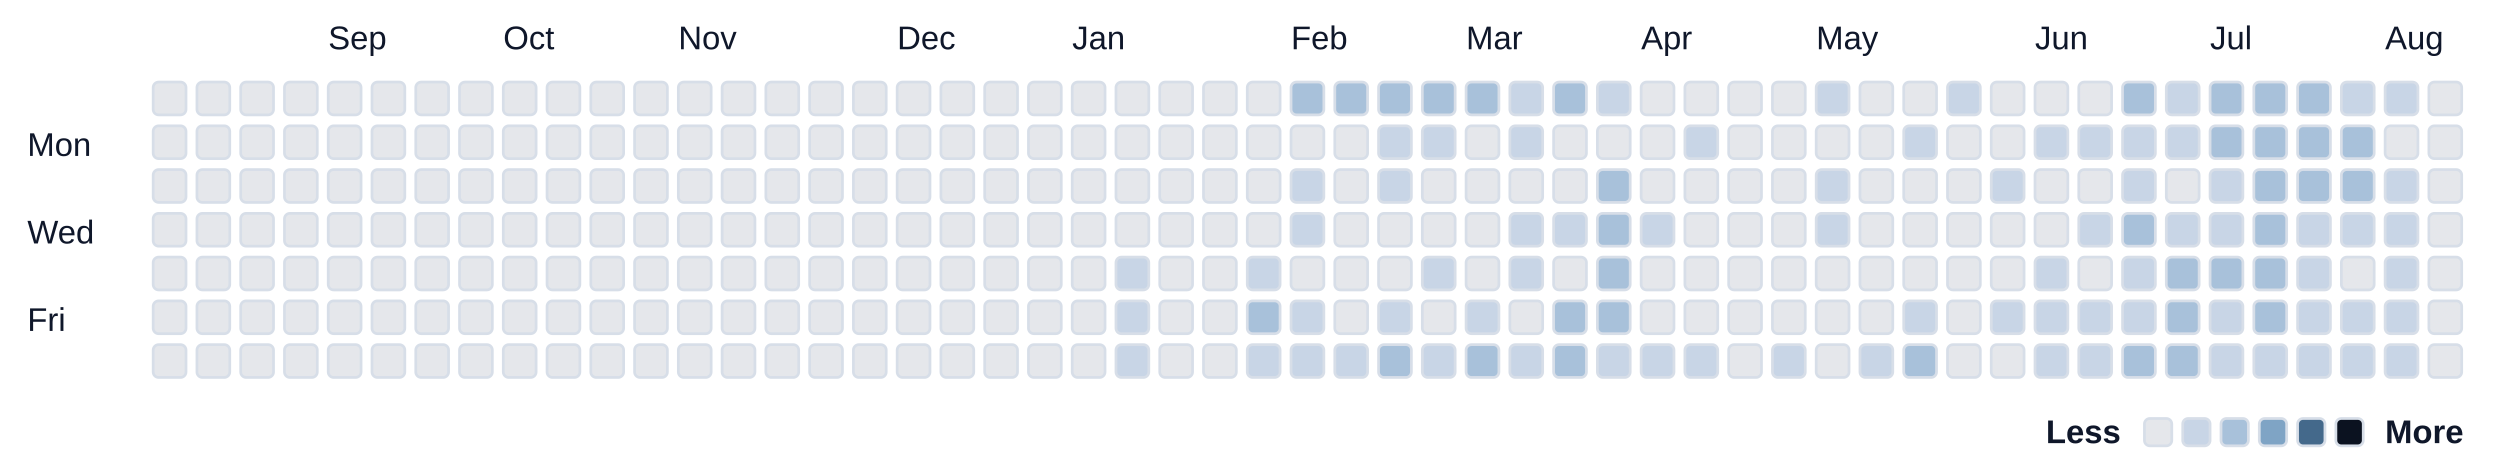
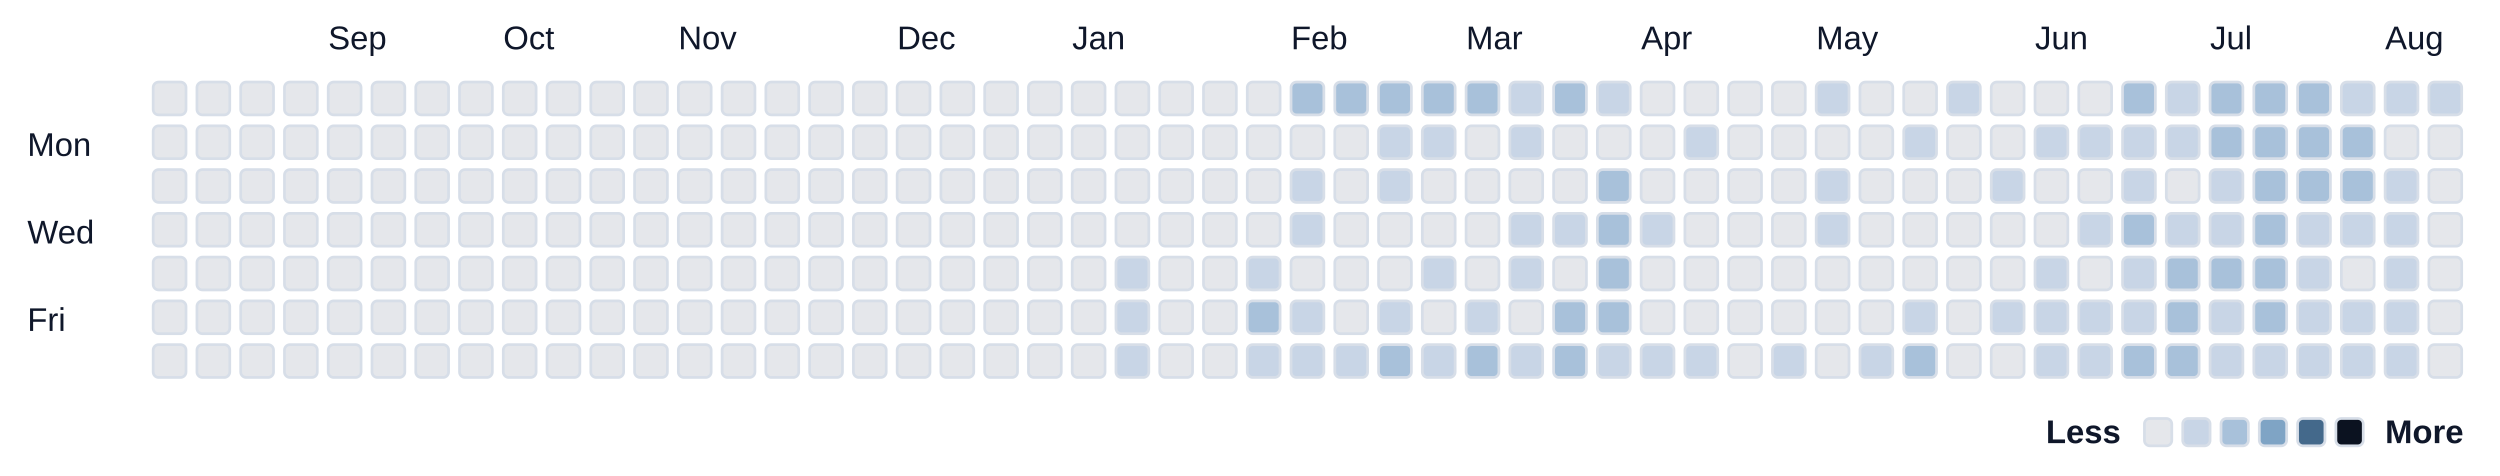
<svg xmlns="http://www.w3.org/2000/svg" baseProfile="tiny" height="174" version="1.2" width="914">
  <defs />
  <text fill="#0F172A" font-family="Segoe UI, Arial, sans-serif" font-size="12px" x="120" y="18">Sep</text>
  <text fill="#0F172A" font-family="Segoe UI, Arial, sans-serif" font-size="12px" x="184" y="18">Oct</text>
  <text fill="#0F172A" font-family="Segoe UI, Arial, sans-serif" font-size="12px" x="248" y="18">Nov</text>
  <text fill="#0F172A" font-family="Segoe UI, Arial, sans-serif" font-size="12px" x="328" y="18">Dec</text>
  <text fill="#0F172A" font-family="Segoe UI, Arial, sans-serif" font-size="12px" x="392" y="18">Jan</text>
  <text fill="#0F172A" font-family="Segoe UI, Arial, sans-serif" font-size="12px" x="472" y="18">Feb</text>
  <text fill="#0F172A" font-family="Segoe UI, Arial, sans-serif" font-size="12px" x="536" y="18">Mar</text>
  <text fill="#0F172A" font-family="Segoe UI, Arial, sans-serif" font-size="12px" x="600" y="18">Apr</text>
  <text fill="#0F172A" font-family="Segoe UI, Arial, sans-serif" font-size="12px" x="664" y="18">May</text>
  <text fill="#0F172A" font-family="Segoe UI, Arial, sans-serif" font-size="12px" x="744" y="18">Jun</text>
  <text fill="#0F172A" font-family="Segoe UI, Arial, sans-serif" font-size="12px" x="808" y="18">Jul</text>
  <text fill="#0F172A" font-family="Segoe UI, Arial, sans-serif" font-size="12px" x="872" y="18">Aug</text>
  <text fill="#0F172A" font-family="Segoe UI, Arial, sans-serif" font-size="12px" x="10" y="57">Mon</text>
  <text fill="#0F172A" font-family="Segoe UI, Arial, sans-serif" font-size="12px" x="10" y="89">Wed</text>
  <text fill="#0F172A" font-family="Segoe UI, Arial, sans-serif" font-size="12px" x="10" y="121">Fri</text>
  <rect fill="#E5E7EB" height="12" rx="2" ry="2" stroke="#D7DEE8" stroke-width="1" width="12" x="56" y="30" />
  <rect fill="#E5E7EB" height="12" rx="2" ry="2" stroke="#D7DEE8" stroke-width="1" width="12" x="56" y="46" />
  <rect fill="#E5E7EB" height="12" rx="2" ry="2" stroke="#D7DEE8" stroke-width="1" width="12" x="56" y="62" />
  <rect fill="#E5E7EB" height="12" rx="2" ry="2" stroke="#D7DEE8" stroke-width="1" width="12" x="56" y="78" />
  <rect fill="#E5E7EB" height="12" rx="2" ry="2" stroke="#D7DEE8" stroke-width="1" width="12" x="56" y="94" />
  <rect fill="#E5E7EB" height="12" rx="2" ry="2" stroke="#D7DEE8" stroke-width="1" width="12" x="56" y="110" />
  <rect fill="#E5E7EB" height="12" rx="2" ry="2" stroke="#D7DEE8" stroke-width="1" width="12" x="56" y="126" />
  <rect fill="#E5E7EB" height="12" rx="2" ry="2" stroke="#D7DEE8" stroke-width="1" width="12" x="72" y="30" />
  <rect fill="#E5E7EB" height="12" rx="2" ry="2" stroke="#D7DEE8" stroke-width="1" width="12" x="72" y="46" />
  <rect fill="#E5E7EB" height="12" rx="2" ry="2" stroke="#D7DEE8" stroke-width="1" width="12" x="72" y="62" />
  <rect fill="#E5E7EB" height="12" rx="2" ry="2" stroke="#D7DEE8" stroke-width="1" width="12" x="72" y="78" />
  <rect fill="#E5E7EB" height="12" rx="2" ry="2" stroke="#D7DEE8" stroke-width="1" width="12" x="72" y="94" />
  <rect fill="#E5E7EB" height="12" rx="2" ry="2" stroke="#D7DEE8" stroke-width="1" width="12" x="72" y="110" />
  <rect fill="#E5E7EB" height="12" rx="2" ry="2" stroke="#D7DEE8" stroke-width="1" width="12" x="72" y="126" />
  <rect fill="#E5E7EB" height="12" rx="2" ry="2" stroke="#D7DEE8" stroke-width="1" width="12" x="88" y="30" />
  <rect fill="#E5E7EB" height="12" rx="2" ry="2" stroke="#D7DEE8" stroke-width="1" width="12" x="88" y="46" />
  <rect fill="#E5E7EB" height="12" rx="2" ry="2" stroke="#D7DEE8" stroke-width="1" width="12" x="88" y="62" />
  <rect fill="#E5E7EB" height="12" rx="2" ry="2" stroke="#D7DEE8" stroke-width="1" width="12" x="88" y="78" />
  <rect fill="#E5E7EB" height="12" rx="2" ry="2" stroke="#D7DEE8" stroke-width="1" width="12" x="88" y="94" />
  <rect fill="#E5E7EB" height="12" rx="2" ry="2" stroke="#D7DEE8" stroke-width="1" width="12" x="88" y="110" />
  <rect fill="#E5E7EB" height="12" rx="2" ry="2" stroke="#D7DEE8" stroke-width="1" width="12" x="88" y="126" />
  <rect fill="#E5E7EB" height="12" rx="2" ry="2" stroke="#D7DEE8" stroke-width="1" width="12" x="104" y="30" />
  <rect fill="#E5E7EB" height="12" rx="2" ry="2" stroke="#D7DEE8" stroke-width="1" width="12" x="104" y="46" />
  <rect fill="#E5E7EB" height="12" rx="2" ry="2" stroke="#D7DEE8" stroke-width="1" width="12" x="104" y="62" />
  <rect fill="#E5E7EB" height="12" rx="2" ry="2" stroke="#D7DEE8" stroke-width="1" width="12" x="104" y="78" />
  <rect fill="#E5E7EB" height="12" rx="2" ry="2" stroke="#D7DEE8" stroke-width="1" width="12" x="104" y="94" />
  <rect fill="#E5E7EB" height="12" rx="2" ry="2" stroke="#D7DEE8" stroke-width="1" width="12" x="104" y="110" />
  <rect fill="#E5E7EB" height="12" rx="2" ry="2" stroke="#D7DEE8" stroke-width="1" width="12" x="104" y="126" />
  <rect fill="#E5E7EB" height="12" rx="2" ry="2" stroke="#D7DEE8" stroke-width="1" width="12" x="120" y="30" />
  <rect fill="#E5E7EB" height="12" rx="2" ry="2" stroke="#D7DEE8" stroke-width="1" width="12" x="120" y="46" />
  <rect fill="#E5E7EB" height="12" rx="2" ry="2" stroke="#D7DEE8" stroke-width="1" width="12" x="120" y="62" />
  <rect fill="#E5E7EB" height="12" rx="2" ry="2" stroke="#D7DEE8" stroke-width="1" width="12" x="120" y="78" />
  <rect fill="#E5E7EB" height="12" rx="2" ry="2" stroke="#D7DEE8" stroke-width="1" width="12" x="120" y="94" />
  <rect fill="#E5E7EB" height="12" rx="2" ry="2" stroke="#D7DEE8" stroke-width="1" width="12" x="120" y="110" />
  <rect fill="#E5E7EB" height="12" rx="2" ry="2" stroke="#D7DEE8" stroke-width="1" width="12" x="120" y="126" />
  <rect fill="#E5E7EB" height="12" rx="2" ry="2" stroke="#D7DEE8" stroke-width="1" width="12" x="136" y="30" />
  <rect fill="#E5E7EB" height="12" rx="2" ry="2" stroke="#D7DEE8" stroke-width="1" width="12" x="136" y="46" />
  <rect fill="#E5E7EB" height="12" rx="2" ry="2" stroke="#D7DEE8" stroke-width="1" width="12" x="136" y="62" />
  <rect fill="#E5E7EB" height="12" rx="2" ry="2" stroke="#D7DEE8" stroke-width="1" width="12" x="136" y="78" />
  <rect fill="#E5E7EB" height="12" rx="2" ry="2" stroke="#D7DEE8" stroke-width="1" width="12" x="136" y="94" />
  <rect fill="#E5E7EB" height="12" rx="2" ry="2" stroke="#D7DEE8" stroke-width="1" width="12" x="136" y="110" />
  <rect fill="#E5E7EB" height="12" rx="2" ry="2" stroke="#D7DEE8" stroke-width="1" width="12" x="136" y="126" />
  <rect fill="#E5E7EB" height="12" rx="2" ry="2" stroke="#D7DEE8" stroke-width="1" width="12" x="152" y="30" />
  <rect fill="#E5E7EB" height="12" rx="2" ry="2" stroke="#D7DEE8" stroke-width="1" width="12" x="152" y="46" />
  <rect fill="#E5E7EB" height="12" rx="2" ry="2" stroke="#D7DEE8" stroke-width="1" width="12" x="152" y="62" />
  <rect fill="#E5E7EB" height="12" rx="2" ry="2" stroke="#D7DEE8" stroke-width="1" width="12" x="152" y="78" />
  <rect fill="#E5E7EB" height="12" rx="2" ry="2" stroke="#D7DEE8" stroke-width="1" width="12" x="152" y="94" />
  <rect fill="#E5E7EB" height="12" rx="2" ry="2" stroke="#D7DEE8" stroke-width="1" width="12" x="152" y="110" />
  <rect fill="#E5E7EB" height="12" rx="2" ry="2" stroke="#D7DEE8" stroke-width="1" width="12" x="152" y="126" />
  <rect fill="#E5E7EB" height="12" rx="2" ry="2" stroke="#D7DEE8" stroke-width="1" width="12" x="168" y="30" />
  <rect fill="#E5E7EB" height="12" rx="2" ry="2" stroke="#D7DEE8" stroke-width="1" width="12" x="168" y="46" />
  <rect fill="#E5E7EB" height="12" rx="2" ry="2" stroke="#D7DEE8" stroke-width="1" width="12" x="168" y="62" />
  <rect fill="#E5E7EB" height="12" rx="2" ry="2" stroke="#D7DEE8" stroke-width="1" width="12" x="168" y="78" />
  <rect fill="#E5E7EB" height="12" rx="2" ry="2" stroke="#D7DEE8" stroke-width="1" width="12" x="168" y="94" />
  <rect fill="#E5E7EB" height="12" rx="2" ry="2" stroke="#D7DEE8" stroke-width="1" width="12" x="168" y="110" />
  <rect fill="#E5E7EB" height="12" rx="2" ry="2" stroke="#D7DEE8" stroke-width="1" width="12" x="168" y="126" />
  <rect fill="#E5E7EB" height="12" rx="2" ry="2" stroke="#D7DEE8" stroke-width="1" width="12" x="184" y="30" />
  <rect fill="#E5E7EB" height="12" rx="2" ry="2" stroke="#D7DEE8" stroke-width="1" width="12" x="184" y="46" />
  <rect fill="#E5E7EB" height="12" rx="2" ry="2" stroke="#D7DEE8" stroke-width="1" width="12" x="184" y="62" />
  <rect fill="#E5E7EB" height="12" rx="2" ry="2" stroke="#D7DEE8" stroke-width="1" width="12" x="184" y="78" />
  <rect fill="#E5E7EB" height="12" rx="2" ry="2" stroke="#D7DEE8" stroke-width="1" width="12" x="184" y="94" />
  <rect fill="#E5E7EB" height="12" rx="2" ry="2" stroke="#D7DEE8" stroke-width="1" width="12" x="184" y="110" />
  <rect fill="#E5E7EB" height="12" rx="2" ry="2" stroke="#D7DEE8" stroke-width="1" width="12" x="184" y="126" />
  <rect fill="#E5E7EB" height="12" rx="2" ry="2" stroke="#D7DEE8" stroke-width="1" width="12" x="200" y="30" />
  <rect fill="#E5E7EB" height="12" rx="2" ry="2" stroke="#D7DEE8" stroke-width="1" width="12" x="200" y="46" />
  <rect fill="#E5E7EB" height="12" rx="2" ry="2" stroke="#D7DEE8" stroke-width="1" width="12" x="200" y="62" />
  <rect fill="#E5E7EB" height="12" rx="2" ry="2" stroke="#D7DEE8" stroke-width="1" width="12" x="200" y="78" />
  <rect fill="#E5E7EB" height="12" rx="2" ry="2" stroke="#D7DEE8" stroke-width="1" width="12" x="200" y="94" />
  <rect fill="#E5E7EB" height="12" rx="2" ry="2" stroke="#D7DEE8" stroke-width="1" width="12" x="200" y="110" />
  <rect fill="#E5E7EB" height="12" rx="2" ry="2" stroke="#D7DEE8" stroke-width="1" width="12" x="200" y="126" />
  <rect fill="#E5E7EB" height="12" rx="2" ry="2" stroke="#D7DEE8" stroke-width="1" width="12" x="216" y="30" />
  <rect fill="#E5E7EB" height="12" rx="2" ry="2" stroke="#D7DEE8" stroke-width="1" width="12" x="216" y="46" />
  <rect fill="#E5E7EB" height="12" rx="2" ry="2" stroke="#D7DEE8" stroke-width="1" width="12" x="216" y="62" />
  <rect fill="#E5E7EB" height="12" rx="2" ry="2" stroke="#D7DEE8" stroke-width="1" width="12" x="216" y="78" />
  <rect fill="#E5E7EB" height="12" rx="2" ry="2" stroke="#D7DEE8" stroke-width="1" width="12" x="216" y="94" />
  <rect fill="#E5E7EB" height="12" rx="2" ry="2" stroke="#D7DEE8" stroke-width="1" width="12" x="216" y="110" />
  <rect fill="#E5E7EB" height="12" rx="2" ry="2" stroke="#D7DEE8" stroke-width="1" width="12" x="216" y="126" />
  <rect fill="#E5E7EB" height="12" rx="2" ry="2" stroke="#D7DEE8" stroke-width="1" width="12" x="232" y="30" />
  <rect fill="#E5E7EB" height="12" rx="2" ry="2" stroke="#D7DEE8" stroke-width="1" width="12" x="232" y="46" />
  <rect fill="#E5E7EB" height="12" rx="2" ry="2" stroke="#D7DEE8" stroke-width="1" width="12" x="232" y="62" />
  <rect fill="#E5E7EB" height="12" rx="2" ry="2" stroke="#D7DEE8" stroke-width="1" width="12" x="232" y="78" />
  <rect fill="#E5E7EB" height="12" rx="2" ry="2" stroke="#D7DEE8" stroke-width="1" width="12" x="232" y="94" />
  <rect fill="#E5E7EB" height="12" rx="2" ry="2" stroke="#D7DEE8" stroke-width="1" width="12" x="232" y="110" />
  <rect fill="#E5E7EB" height="12" rx="2" ry="2" stroke="#D7DEE8" stroke-width="1" width="12" x="232" y="126" />
  <rect fill="#E5E7EB" height="12" rx="2" ry="2" stroke="#D7DEE8" stroke-width="1" width="12" x="248" y="30" />
  <rect fill="#E5E7EB" height="12" rx="2" ry="2" stroke="#D7DEE8" stroke-width="1" width="12" x="248" y="46" />
  <rect fill="#E5E7EB" height="12" rx="2" ry="2" stroke="#D7DEE8" stroke-width="1" width="12" x="248" y="62" />
  <rect fill="#E5E7EB" height="12" rx="2" ry="2" stroke="#D7DEE8" stroke-width="1" width="12" x="248" y="78" />
  <rect fill="#E5E7EB" height="12" rx="2" ry="2" stroke="#D7DEE8" stroke-width="1" width="12" x="248" y="94" />
  <rect fill="#E5E7EB" height="12" rx="2" ry="2" stroke="#D7DEE8" stroke-width="1" width="12" x="248" y="110" />
  <rect fill="#E5E7EB" height="12" rx="2" ry="2" stroke="#D7DEE8" stroke-width="1" width="12" x="248" y="126" />
  <rect fill="#E5E7EB" height="12" rx="2" ry="2" stroke="#D7DEE8" stroke-width="1" width="12" x="264" y="30" />
  <rect fill="#E5E7EB" height="12" rx="2" ry="2" stroke="#D7DEE8" stroke-width="1" width="12" x="264" y="46" />
  <rect fill="#E5E7EB" height="12" rx="2" ry="2" stroke="#D7DEE8" stroke-width="1" width="12" x="264" y="62" />
  <rect fill="#E5E7EB" height="12" rx="2" ry="2" stroke="#D7DEE8" stroke-width="1" width="12" x="264" y="78" />
  <rect fill="#E5E7EB" height="12" rx="2" ry="2" stroke="#D7DEE8" stroke-width="1" width="12" x="264" y="94" />
  <rect fill="#E5E7EB" height="12" rx="2" ry="2" stroke="#D7DEE8" stroke-width="1" width="12" x="264" y="110" />
  <rect fill="#E5E7EB" height="12" rx="2" ry="2" stroke="#D7DEE8" stroke-width="1" width="12" x="264" y="126" />
  <rect fill="#E5E7EB" height="12" rx="2" ry="2" stroke="#D7DEE8" stroke-width="1" width="12" x="280" y="30" />
  <rect fill="#E5E7EB" height="12" rx="2" ry="2" stroke="#D7DEE8" stroke-width="1" width="12" x="280" y="46" />
  <rect fill="#E5E7EB" height="12" rx="2" ry="2" stroke="#D7DEE8" stroke-width="1" width="12" x="280" y="62" />
  <rect fill="#E5E7EB" height="12" rx="2" ry="2" stroke="#D7DEE8" stroke-width="1" width="12" x="280" y="78" />
  <rect fill="#E5E7EB" height="12" rx="2" ry="2" stroke="#D7DEE8" stroke-width="1" width="12" x="280" y="94" />
  <rect fill="#E5E7EB" height="12" rx="2" ry="2" stroke="#D7DEE8" stroke-width="1" width="12" x="280" y="110" />
  <rect fill="#E5E7EB" height="12" rx="2" ry="2" stroke="#D7DEE8" stroke-width="1" width="12" x="280" y="126" />
  <rect fill="#E5E7EB" height="12" rx="2" ry="2" stroke="#D7DEE8" stroke-width="1" width="12" x="296" y="30" />
  <rect fill="#E5E7EB" height="12" rx="2" ry="2" stroke="#D7DEE8" stroke-width="1" width="12" x="296" y="46" />
  <rect fill="#E5E7EB" height="12" rx="2" ry="2" stroke="#D7DEE8" stroke-width="1" width="12" x="296" y="62" />
  <rect fill="#E5E7EB" height="12" rx="2" ry="2" stroke="#D7DEE8" stroke-width="1" width="12" x="296" y="78" />
  <rect fill="#E5E7EB" height="12" rx="2" ry="2" stroke="#D7DEE8" stroke-width="1" width="12" x="296" y="94" />
  <rect fill="#E5E7EB" height="12" rx="2" ry="2" stroke="#D7DEE8" stroke-width="1" width="12" x="296" y="110" />
  <rect fill="#E5E7EB" height="12" rx="2" ry="2" stroke="#D7DEE8" stroke-width="1" width="12" x="296" y="126" />
  <rect fill="#E5E7EB" height="12" rx="2" ry="2" stroke="#D7DEE8" stroke-width="1" width="12" x="312" y="30" />
  <rect fill="#E5E7EB" height="12" rx="2" ry="2" stroke="#D7DEE8" stroke-width="1" width="12" x="312" y="46" />
  <rect fill="#E5E7EB" height="12" rx="2" ry="2" stroke="#D7DEE8" stroke-width="1" width="12" x="312" y="62" />
  <rect fill="#E5E7EB" height="12" rx="2" ry="2" stroke="#D7DEE8" stroke-width="1" width="12" x="312" y="78" />
  <rect fill="#E5E7EB" height="12" rx="2" ry="2" stroke="#D7DEE8" stroke-width="1" width="12" x="312" y="94" />
  <rect fill="#E5E7EB" height="12" rx="2" ry="2" stroke="#D7DEE8" stroke-width="1" width="12" x="312" y="110" />
  <rect fill="#E5E7EB" height="12" rx="2" ry="2" stroke="#D7DEE8" stroke-width="1" width="12" x="312" y="126" />
  <rect fill="#E5E7EB" height="12" rx="2" ry="2" stroke="#D7DEE8" stroke-width="1" width="12" x="328" y="30" />
  <rect fill="#E5E7EB" height="12" rx="2" ry="2" stroke="#D7DEE8" stroke-width="1" width="12" x="328" y="46" />
  <rect fill="#E5E7EB" height="12" rx="2" ry="2" stroke="#D7DEE8" stroke-width="1" width="12" x="328" y="62" />
  <rect fill="#E5E7EB" height="12" rx="2" ry="2" stroke="#D7DEE8" stroke-width="1" width="12" x="328" y="78" />
  <rect fill="#E5E7EB" height="12" rx="2" ry="2" stroke="#D7DEE8" stroke-width="1" width="12" x="328" y="94" />
  <rect fill="#E5E7EB" height="12" rx="2" ry="2" stroke="#D7DEE8" stroke-width="1" width="12" x="328" y="110" />
  <rect fill="#E5E7EB" height="12" rx="2" ry="2" stroke="#D7DEE8" stroke-width="1" width="12" x="328" y="126" />
  <rect fill="#E5E7EB" height="12" rx="2" ry="2" stroke="#D7DEE8" stroke-width="1" width="12" x="344" y="30" />
  <rect fill="#E5E7EB" height="12" rx="2" ry="2" stroke="#D7DEE8" stroke-width="1" width="12" x="344" y="46" />
  <rect fill="#E5E7EB" height="12" rx="2" ry="2" stroke="#D7DEE8" stroke-width="1" width="12" x="344" y="62" />
  <rect fill="#E5E7EB" height="12" rx="2" ry="2" stroke="#D7DEE8" stroke-width="1" width="12" x="344" y="78" />
  <rect fill="#E5E7EB" height="12" rx="2" ry="2" stroke="#D7DEE8" stroke-width="1" width="12" x="344" y="94" />
  <rect fill="#E5E7EB" height="12" rx="2" ry="2" stroke="#D7DEE8" stroke-width="1" width="12" x="344" y="110" />
  <rect fill="#E5E7EB" height="12" rx="2" ry="2" stroke="#D7DEE8" stroke-width="1" width="12" x="344" y="126" />
  <rect fill="#E5E7EB" height="12" rx="2" ry="2" stroke="#D7DEE8" stroke-width="1" width="12" x="360" y="30" />
  <rect fill="#E5E7EB" height="12" rx="2" ry="2" stroke="#D7DEE8" stroke-width="1" width="12" x="360" y="46" />
  <rect fill="#E5E7EB" height="12" rx="2" ry="2" stroke="#D7DEE8" stroke-width="1" width="12" x="360" y="62" />
  <rect fill="#E5E7EB" height="12" rx="2" ry="2" stroke="#D7DEE8" stroke-width="1" width="12" x="360" y="78" />
  <rect fill="#E5E7EB" height="12" rx="2" ry="2" stroke="#D7DEE8" stroke-width="1" width="12" x="360" y="94" />
  <rect fill="#E5E7EB" height="12" rx="2" ry="2" stroke="#D7DEE8" stroke-width="1" width="12" x="360" y="110" />
  <rect fill="#E5E7EB" height="12" rx="2" ry="2" stroke="#D7DEE8" stroke-width="1" width="12" x="360" y="126" />
  <rect fill="#E5E7EB" height="12" rx="2" ry="2" stroke="#D7DEE8" stroke-width="1" width="12" x="376" y="30" />
  <rect fill="#E5E7EB" height="12" rx="2" ry="2" stroke="#D7DEE8" stroke-width="1" width="12" x="376" y="46" />
  <rect fill="#E5E7EB" height="12" rx="2" ry="2" stroke="#D7DEE8" stroke-width="1" width="12" x="376" y="62" />
  <rect fill="#E5E7EB" height="12" rx="2" ry="2" stroke="#D7DEE8" stroke-width="1" width="12" x="376" y="78" />
  <rect fill="#E5E7EB" height="12" rx="2" ry="2" stroke="#D7DEE8" stroke-width="1" width="12" x="376" y="94" />
  <rect fill="#E5E7EB" height="12" rx="2" ry="2" stroke="#D7DEE8" stroke-width="1" width="12" x="376" y="110" />
  <rect fill="#E5E7EB" height="12" rx="2" ry="2" stroke="#D7DEE8" stroke-width="1" width="12" x="376" y="126" />
  <rect fill="#E5E7EB" height="12" rx="2" ry="2" stroke="#D7DEE8" stroke-width="1" width="12" x="392" y="30" />
  <rect fill="#E5E7EB" height="12" rx="2" ry="2" stroke="#D7DEE8" stroke-width="1" width="12" x="392" y="46" />
  <rect fill="#E5E7EB" height="12" rx="2" ry="2" stroke="#D7DEE8" stroke-width="1" width="12" x="392" y="62" />
  <rect fill="#E5E7EB" height="12" rx="2" ry="2" stroke="#D7DEE8" stroke-width="1" width="12" x="392" y="78" />
  <rect fill="#E5E7EB" height="12" rx="2" ry="2" stroke="#D7DEE8" stroke-width="1" width="12" x="392" y="94" />
  <rect fill="#E5E7EB" height="12" rx="2" ry="2" stroke="#D7DEE8" stroke-width="1" width="12" x="392" y="110" />
  <rect fill="#E5E7EB" height="12" rx="2" ry="2" stroke="#D7DEE8" stroke-width="1" width="12" x="392" y="126" />
  <rect fill="#E5E7EB" height="12" rx="2" ry="2" stroke="#D7DEE8" stroke-width="1" width="12" x="408" y="30" />
  <rect fill="#E5E7EB" height="12" rx="2" ry="2" stroke="#D7DEE8" stroke-width="1" width="12" x="408" y="46" />
  <rect fill="#E5E7EB" height="12" rx="2" ry="2" stroke="#D7DEE8" stroke-width="1" width="12" x="408" y="62" />
  <rect fill="#E5E7EB" height="12" rx="2" ry="2" stroke="#D7DEE8" stroke-width="1" width="12" x="408" y="78" />
  <rect fill="#C8D5E6" height="12" rx="2" ry="2" stroke="#D7DEE8" stroke-width="1" width="12" x="408" y="94" />
  <rect fill="#C8D5E6" height="12" rx="2" ry="2" stroke="#D7DEE8" stroke-width="1" width="12" x="408" y="110" />
  <rect fill="#C8D5E6" height="12" rx="2" ry="2" stroke="#D7DEE8" stroke-width="1" width="12" x="408" y="126" />
  <rect fill="#E5E7EB" height="12" rx="2" ry="2" stroke="#D7DEE8" stroke-width="1" width="12" x="424" y="30" />
  <rect fill="#E5E7EB" height="12" rx="2" ry="2" stroke="#D7DEE8" stroke-width="1" width="12" x="424" y="46" />
  <rect fill="#E5E7EB" height="12" rx="2" ry="2" stroke="#D7DEE8" stroke-width="1" width="12" x="424" y="62" />
  <rect fill="#E5E7EB" height="12" rx="2" ry="2" stroke="#D7DEE8" stroke-width="1" width="12" x="424" y="78" />
  <rect fill="#E5E7EB" height="12" rx="2" ry="2" stroke="#D7DEE8" stroke-width="1" width="12" x="424" y="94" />
  <rect fill="#E5E7EB" height="12" rx="2" ry="2" stroke="#D7DEE8" stroke-width="1" width="12" x="424" y="110" />
  <rect fill="#E5E7EB" height="12" rx="2" ry="2" stroke="#D7DEE8" stroke-width="1" width="12" x="424" y="126" />
  <rect fill="#E5E7EB" height="12" rx="2" ry="2" stroke="#D7DEE8" stroke-width="1" width="12" x="440" y="30" />
  <rect fill="#E5E7EB" height="12" rx="2" ry="2" stroke="#D7DEE8" stroke-width="1" width="12" x="440" y="46" />
  <rect fill="#E5E7EB" height="12" rx="2" ry="2" stroke="#D7DEE8" stroke-width="1" width="12" x="440" y="62" />
  <rect fill="#E5E7EB" height="12" rx="2" ry="2" stroke="#D7DEE8" stroke-width="1" width="12" x="440" y="78" />
  <rect fill="#E5E7EB" height="12" rx="2" ry="2" stroke="#D7DEE8" stroke-width="1" width="12" x="440" y="94" />
  <rect fill="#E5E7EB" height="12" rx="2" ry="2" stroke="#D7DEE8" stroke-width="1" width="12" x="440" y="110" />
  <rect fill="#E5E7EB" height="12" rx="2" ry="2" stroke="#D7DEE8" stroke-width="1" width="12" x="440" y="126" />
  <rect fill="#E5E7EB" height="12" rx="2" ry="2" stroke="#D7DEE8" stroke-width="1" width="12" x="456" y="30" />
  <rect fill="#E5E7EB" height="12" rx="2" ry="2" stroke="#D7DEE8" stroke-width="1" width="12" x="456" y="46" />
  <rect fill="#E5E7EB" height="12" rx="2" ry="2" stroke="#D7DEE8" stroke-width="1" width="12" x="456" y="62" />
  <rect fill="#E5E7EB" height="12" rx="2" ry="2" stroke="#D7DEE8" stroke-width="1" width="12" x="456" y="78" />
  <rect fill="#C8D5E6" height="12" rx="2" ry="2" stroke="#D7DEE8" stroke-width="1" width="12" x="456" y="94" />
  <rect fill="#A8C1DA" height="12" rx="2" ry="2" stroke="#D7DEE8" stroke-width="1" width="12" x="456" y="110" />
  <rect fill="#C8D5E6" height="12" rx="2" ry="2" stroke="#D7DEE8" stroke-width="1" width="12" x="456" y="126" />
  <rect fill="#A8C1DA" height="12" rx="2" ry="2" stroke="#D7DEE8" stroke-width="1" width="12" x="472" y="30" />
  <rect fill="#E5E7EB" height="12" rx="2" ry="2" stroke="#D7DEE8" stroke-width="1" width="12" x="472" y="46" />
  <rect fill="#C8D5E6" height="12" rx="2" ry="2" stroke="#D7DEE8" stroke-width="1" width="12" x="472" y="62" />
  <rect fill="#C8D5E6" height="12" rx="2" ry="2" stroke="#D7DEE8" stroke-width="1" width="12" x="472" y="78" />
  <rect fill="#E5E7EB" height="12" rx="2" ry="2" stroke="#D7DEE8" stroke-width="1" width="12" x="472" y="94" />
  <rect fill="#C8D5E6" height="12" rx="2" ry="2" stroke="#D7DEE8" stroke-width="1" width="12" x="472" y="110" />
  <rect fill="#C8D5E6" height="12" rx="2" ry="2" stroke="#D7DEE8" stroke-width="1" width="12" x="472" y="126" />
  <rect fill="#A8C1DA" height="12" rx="2" ry="2" stroke="#D7DEE8" stroke-width="1" width="12" x="488" y="30" />
  <rect fill="#E5E7EB" height="12" rx="2" ry="2" stroke="#D7DEE8" stroke-width="1" width="12" x="488" y="46" />
  <rect fill="#E5E7EB" height="12" rx="2" ry="2" stroke="#D7DEE8" stroke-width="1" width="12" x="488" y="62" />
  <rect fill="#E5E7EB" height="12" rx="2" ry="2" stroke="#D7DEE8" stroke-width="1" width="12" x="488" y="78" />
  <rect fill="#E5E7EB" height="12" rx="2" ry="2" stroke="#D7DEE8" stroke-width="1" width="12" x="488" y="94" />
  <rect fill="#E5E7EB" height="12" rx="2" ry="2" stroke="#D7DEE8" stroke-width="1" width="12" x="488" y="110" />
  <rect fill="#C8D5E6" height="12" rx="2" ry="2" stroke="#D7DEE8" stroke-width="1" width="12" x="488" y="126" />
  <rect fill="#A8C1DA" height="12" rx="2" ry="2" stroke="#D7DEE8" stroke-width="1" width="12" x="504" y="30" />
  <rect fill="#C8D5E6" height="12" rx="2" ry="2" stroke="#D7DEE8" stroke-width="1" width="12" x="504" y="46" />
  <rect fill="#C8D5E6" height="12" rx="2" ry="2" stroke="#D7DEE8" stroke-width="1" width="12" x="504" y="62" />
  <rect fill="#E5E7EB" height="12" rx="2" ry="2" stroke="#D7DEE8" stroke-width="1" width="12" x="504" y="78" />
  <rect fill="#E5E7EB" height="12" rx="2" ry="2" stroke="#D7DEE8" stroke-width="1" width="12" x="504" y="94" />
  <rect fill="#C8D5E6" height="12" rx="2" ry="2" stroke="#D7DEE8" stroke-width="1" width="12" x="504" y="110" />
  <rect fill="#A8C1DA" height="12" rx="2" ry="2" stroke="#D7DEE8" stroke-width="1" width="12" x="504" y="126" />
  <rect fill="#A8C1DA" height="12" rx="2" ry="2" stroke="#D7DEE8" stroke-width="1" width="12" x="520" y="30" />
  <rect fill="#C8D5E6" height="12" rx="2" ry="2" stroke="#D7DEE8" stroke-width="1" width="12" x="520" y="46" />
  <rect fill="#E5E7EB" height="12" rx="2" ry="2" stroke="#D7DEE8" stroke-width="1" width="12" x="520" y="62" />
  <rect fill="#E5E7EB" height="12" rx="2" ry="2" stroke="#D7DEE8" stroke-width="1" width="12" x="520" y="78" />
  <rect fill="#C8D5E6" height="12" rx="2" ry="2" stroke="#D7DEE8" stroke-width="1" width="12" x="520" y="94" />
  <rect fill="#E5E7EB" height="12" rx="2" ry="2" stroke="#D7DEE8" stroke-width="1" width="12" x="520" y="110" />
  <rect fill="#C8D5E6" height="12" rx="2" ry="2" stroke="#D7DEE8" stroke-width="1" width="12" x="520" y="126" />
  <rect fill="#A8C1DA" height="12" rx="2" ry="2" stroke="#D7DEE8" stroke-width="1" width="12" x="536" y="30" />
  <rect fill="#E5E7EB" height="12" rx="2" ry="2" stroke="#D7DEE8" stroke-width="1" width="12" x="536" y="46" />
  <rect fill="#E5E7EB" height="12" rx="2" ry="2" stroke="#D7DEE8" stroke-width="1" width="12" x="536" y="62" />
  <rect fill="#E5E7EB" height="12" rx="2" ry="2" stroke="#D7DEE8" stroke-width="1" width="12" x="536" y="78" />
  <rect fill="#E5E7EB" height="12" rx="2" ry="2" stroke="#D7DEE8" stroke-width="1" width="12" x="536" y="94" />
  <rect fill="#C8D5E6" height="12" rx="2" ry="2" stroke="#D7DEE8" stroke-width="1" width="12" x="536" y="110" />
  <rect fill="#A8C1DA" height="12" rx="2" ry="2" stroke="#D7DEE8" stroke-width="1" width="12" x="536" y="126" />
  <rect fill="#C8D5E6" height="12" rx="2" ry="2" stroke="#D7DEE8" stroke-width="1" width="12" x="552" y="30" />
  <rect fill="#C8D5E6" height="12" rx="2" ry="2" stroke="#D7DEE8" stroke-width="1" width="12" x="552" y="46" />
  <rect fill="#E5E7EB" height="12" rx="2" ry="2" stroke="#D7DEE8" stroke-width="1" width="12" x="552" y="62" />
  <rect fill="#C8D5E6" height="12" rx="2" ry="2" stroke="#D7DEE8" stroke-width="1" width="12" x="552" y="78" />
  <rect fill="#C8D5E6" height="12" rx="2" ry="2" stroke="#D7DEE8" stroke-width="1" width="12" x="552" y="94" />
  <rect fill="#E5E7EB" height="12" rx="2" ry="2" stroke="#D7DEE8" stroke-width="1" width="12" x="552" y="110" />
  <rect fill="#C8D5E6" height="12" rx="2" ry="2" stroke="#D7DEE8" stroke-width="1" width="12" x="552" y="126" />
  <rect fill="#A8C1DA" height="12" rx="2" ry="2" stroke="#D7DEE8" stroke-width="1" width="12" x="568" y="30" />
  <rect fill="#E5E7EB" height="12" rx="2" ry="2" stroke="#D7DEE8" stroke-width="1" width="12" x="568" y="46" />
  <rect fill="#E5E7EB" height="12" rx="2" ry="2" stroke="#D7DEE8" stroke-width="1" width="12" x="568" y="62" />
  <rect fill="#C8D5E6" height="12" rx="2" ry="2" stroke="#D7DEE8" stroke-width="1" width="12" x="568" y="78" />
  <rect fill="#E5E7EB" height="12" rx="2" ry="2" stroke="#D7DEE8" stroke-width="1" width="12" x="568" y="94" />
  <rect fill="#A8C1DA" height="12" rx="2" ry="2" stroke="#D7DEE8" stroke-width="1" width="12" x="568" y="110" />
  <rect fill="#A8C1DA" height="12" rx="2" ry="2" stroke="#D7DEE8" stroke-width="1" width="12" x="568" y="126" />
  <rect fill="#C8D5E6" height="12" rx="2" ry="2" stroke="#D7DEE8" stroke-width="1" width="12" x="584" y="30" />
  <rect fill="#E5E7EB" height="12" rx="2" ry="2" stroke="#D7DEE8" stroke-width="1" width="12" x="584" y="46" />
  <rect fill="#A8C1DA" height="12" rx="2" ry="2" stroke="#D7DEE8" stroke-width="1" width="12" x="584" y="62" />
  <rect fill="#A8C1DA" height="12" rx="2" ry="2" stroke="#D7DEE8" stroke-width="1" width="12" x="584" y="78" />
  <rect fill="#A8C1DA" height="12" rx="2" ry="2" stroke="#D7DEE8" stroke-width="1" width="12" x="584" y="94" />
  <rect fill="#A8C1DA" height="12" rx="2" ry="2" stroke="#D7DEE8" stroke-width="1" width="12" x="584" y="110" />
  <rect fill="#C8D5E6" height="12" rx="2" ry="2" stroke="#D7DEE8" stroke-width="1" width="12" x="584" y="126" />
  <rect fill="#E5E7EB" height="12" rx="2" ry="2" stroke="#D7DEE8" stroke-width="1" width="12" x="600" y="30" />
  <rect fill="#E5E7EB" height="12" rx="2" ry="2" stroke="#D7DEE8" stroke-width="1" width="12" x="600" y="46" />
  <rect fill="#E5E7EB" height="12" rx="2" ry="2" stroke="#D7DEE8" stroke-width="1" width="12" x="600" y="62" />
  <rect fill="#C8D5E6" height="12" rx="2" ry="2" stroke="#D7DEE8" stroke-width="1" width="12" x="600" y="78" />
  <rect fill="#E5E7EB" height="12" rx="2" ry="2" stroke="#D7DEE8" stroke-width="1" width="12" x="600" y="94" />
  <rect fill="#E5E7EB" height="12" rx="2" ry="2" stroke="#D7DEE8" stroke-width="1" width="12" x="600" y="110" />
  <rect fill="#C8D5E6" height="12" rx="2" ry="2" stroke="#D7DEE8" stroke-width="1" width="12" x="600" y="126" />
  <rect fill="#E5E7EB" height="12" rx="2" ry="2" stroke="#D7DEE8" stroke-width="1" width="12" x="616" y="30" />
  <rect fill="#C8D5E6" height="12" rx="2" ry="2" stroke="#D7DEE8" stroke-width="1" width="12" x="616" y="46" />
  <rect fill="#E5E7EB" height="12" rx="2" ry="2" stroke="#D7DEE8" stroke-width="1" width="12" x="616" y="62" />
  <rect fill="#E5E7EB" height="12" rx="2" ry="2" stroke="#D7DEE8" stroke-width="1" width="12" x="616" y="78" />
  <rect fill="#E5E7EB" height="12" rx="2" ry="2" stroke="#D7DEE8" stroke-width="1" width="12" x="616" y="94" />
  <rect fill="#E5E7EB" height="12" rx="2" ry="2" stroke="#D7DEE8" stroke-width="1" width="12" x="616" y="110" />
  <rect fill="#C8D5E6" height="12" rx="2" ry="2" stroke="#D7DEE8" stroke-width="1" width="12" x="616" y="126" />
  <rect fill="#E5E7EB" height="12" rx="2" ry="2" stroke="#D7DEE8" stroke-width="1" width="12" x="632" y="30" />
  <rect fill="#E5E7EB" height="12" rx="2" ry="2" stroke="#D7DEE8" stroke-width="1" width="12" x="632" y="46" />
  <rect fill="#E5E7EB" height="12" rx="2" ry="2" stroke="#D7DEE8" stroke-width="1" width="12" x="632" y="62" />
  <rect fill="#E5E7EB" height="12" rx="2" ry="2" stroke="#D7DEE8" stroke-width="1" width="12" x="632" y="78" />
  <rect fill="#E5E7EB" height="12" rx="2" ry="2" stroke="#D7DEE8" stroke-width="1" width="12" x="632" y="94" />
  <rect fill="#E5E7EB" height="12" rx="2" ry="2" stroke="#D7DEE8" stroke-width="1" width="12" x="632" y="110" />
  <rect fill="#E5E7EB" height="12" rx="2" ry="2" stroke="#D7DEE8" stroke-width="1" width="12" x="632" y="126" />
  <rect fill="#E5E7EB" height="12" rx="2" ry="2" stroke="#D7DEE8" stroke-width="1" width="12" x="648" y="30" />
  <rect fill="#E5E7EB" height="12" rx="2" ry="2" stroke="#D7DEE8" stroke-width="1" width="12" x="648" y="46" />
  <rect fill="#E5E7EB" height="12" rx="2" ry="2" stroke="#D7DEE8" stroke-width="1" width="12" x="648" y="62" />
  <rect fill="#E5E7EB" height="12" rx="2" ry="2" stroke="#D7DEE8" stroke-width="1" width="12" x="648" y="78" />
  <rect fill="#E5E7EB" height="12" rx="2" ry="2" stroke="#D7DEE8" stroke-width="1" width="12" x="648" y="94" />
  <rect fill="#E5E7EB" height="12" rx="2" ry="2" stroke="#D7DEE8" stroke-width="1" width="12" x="648" y="110" />
  <rect fill="#C8D5E6" height="12" rx="2" ry="2" stroke="#D7DEE8" stroke-width="1" width="12" x="648" y="126" />
  <rect fill="#C8D5E6" height="12" rx="2" ry="2" stroke="#D7DEE8" stroke-width="1" width="12" x="664" y="30" />
  <rect fill="#E5E7EB" height="12" rx="2" ry="2" stroke="#D7DEE8" stroke-width="1" width="12" x="664" y="46" />
  <rect fill="#C8D5E6" height="12" rx="2" ry="2" stroke="#D7DEE8" stroke-width="1" width="12" x="664" y="62" />
  <rect fill="#C8D5E6" height="12" rx="2" ry="2" stroke="#D7DEE8" stroke-width="1" width="12" x="664" y="78" />
  <rect fill="#E5E7EB" height="12" rx="2" ry="2" stroke="#D7DEE8" stroke-width="1" width="12" x="664" y="94" />
  <rect fill="#E5E7EB" height="12" rx="2" ry="2" stroke="#D7DEE8" stroke-width="1" width="12" x="664" y="110" />
  <rect fill="#E5E7EB" height="12" rx="2" ry="2" stroke="#D7DEE8" stroke-width="1" width="12" x="664" y="126" />
  <rect fill="#E5E7EB" height="12" rx="2" ry="2" stroke="#D7DEE8" stroke-width="1" width="12" x="680" y="30" />
  <rect fill="#E5E7EB" height="12" rx="2" ry="2" stroke="#D7DEE8" stroke-width="1" width="12" x="680" y="46" />
  <rect fill="#E5E7EB" height="12" rx="2" ry="2" stroke="#D7DEE8" stroke-width="1" width="12" x="680" y="62" />
  <rect fill="#E5E7EB" height="12" rx="2" ry="2" stroke="#D7DEE8" stroke-width="1" width="12" x="680" y="78" />
  <rect fill="#E5E7EB" height="12" rx="2" ry="2" stroke="#D7DEE8" stroke-width="1" width="12" x="680" y="94" />
  <rect fill="#E5E7EB" height="12" rx="2" ry="2" stroke="#D7DEE8" stroke-width="1" width="12" x="680" y="110" />
  <rect fill="#C8D5E6" height="12" rx="2" ry="2" stroke="#D7DEE8" stroke-width="1" width="12" x="680" y="126" />
  <rect fill="#E5E7EB" height="12" rx="2" ry="2" stroke="#D7DEE8" stroke-width="1" width="12" x="696" y="30" />
  <rect fill="#C8D5E6" height="12" rx="2" ry="2" stroke="#D7DEE8" stroke-width="1" width="12" x="696" y="46" />
  <rect fill="#E5E7EB" height="12" rx="2" ry="2" stroke="#D7DEE8" stroke-width="1" width="12" x="696" y="62" />
  <rect fill="#E5E7EB" height="12" rx="2" ry="2" stroke="#D7DEE8" stroke-width="1" width="12" x="696" y="78" />
  <rect fill="#E5E7EB" height="12" rx="2" ry="2" stroke="#D7DEE8" stroke-width="1" width="12" x="696" y="94" />
  <rect fill="#C8D5E6" height="12" rx="2" ry="2" stroke="#D7DEE8" stroke-width="1" width="12" x="696" y="110" />
  <rect fill="#A8C1DA" height="12" rx="2" ry="2" stroke="#D7DEE8" stroke-width="1" width="12" x="696" y="126" />
  <rect fill="#C8D5E6" height="12" rx="2" ry="2" stroke="#D7DEE8" stroke-width="1" width="12" x="712" y="30" />
  <rect fill="#E5E7EB" height="12" rx="2" ry="2" stroke="#D7DEE8" stroke-width="1" width="12" x="712" y="46" />
  <rect fill="#E5E7EB" height="12" rx="2" ry="2" stroke="#D7DEE8" stroke-width="1" width="12" x="712" y="62" />
  <rect fill="#E5E7EB" height="12" rx="2" ry="2" stroke="#D7DEE8" stroke-width="1" width="12" x="712" y="78" />
  <rect fill="#E5E7EB" height="12" rx="2" ry="2" stroke="#D7DEE8" stroke-width="1" width="12" x="712" y="94" />
  <rect fill="#E5E7EB" height="12" rx="2" ry="2" stroke="#D7DEE8" stroke-width="1" width="12" x="712" y="110" />
  <rect fill="#E5E7EB" height="12" rx="2" ry="2" stroke="#D7DEE8" stroke-width="1" width="12" x="712" y="126" />
  <rect fill="#E5E7EB" height="12" rx="2" ry="2" stroke="#D7DEE8" stroke-width="1" width="12" x="728" y="30" />
  <rect fill="#E5E7EB" height="12" rx="2" ry="2" stroke="#D7DEE8" stroke-width="1" width="12" x="728" y="46" />
  <rect fill="#C8D5E6" height="12" rx="2" ry="2" stroke="#D7DEE8" stroke-width="1" width="12" x="728" y="62" />
  <rect fill="#E5E7EB" height="12" rx="2" ry="2" stroke="#D7DEE8" stroke-width="1" width="12" x="728" y="78" />
  <rect fill="#E5E7EB" height="12" rx="2" ry="2" stroke="#D7DEE8" stroke-width="1" width="12" x="728" y="94" />
  <rect fill="#C8D5E6" height="12" rx="2" ry="2" stroke="#D7DEE8" stroke-width="1" width="12" x="728" y="110" />
  <rect fill="#E5E7EB" height="12" rx="2" ry="2" stroke="#D7DEE8" stroke-width="1" width="12" x="728" y="126" />
  <rect fill="#E5E7EB" height="12" rx="2" ry="2" stroke="#D7DEE8" stroke-width="1" width="12" x="744" y="30" />
  <rect fill="#C8D5E6" height="12" rx="2" ry="2" stroke="#D7DEE8" stroke-width="1" width="12" x="744" y="46" />
  <rect fill="#E5E7EB" height="12" rx="2" ry="2" stroke="#D7DEE8" stroke-width="1" width="12" x="744" y="62" />
  <rect fill="#E5E7EB" height="12" rx="2" ry="2" stroke="#D7DEE8" stroke-width="1" width="12" x="744" y="78" />
  <rect fill="#C8D5E6" height="12" rx="2" ry="2" stroke="#D7DEE8" stroke-width="1" width="12" x="744" y="94" />
  <rect fill="#C8D5E6" height="12" rx="2" ry="2" stroke="#D7DEE8" stroke-width="1" width="12" x="744" y="110" />
  <rect fill="#C8D5E6" height="12" rx="2" ry="2" stroke="#D7DEE8" stroke-width="1" width="12" x="744" y="126" />
  <rect fill="#E5E7EB" height="12" rx="2" ry="2" stroke="#D7DEE8" stroke-width="1" width="12" x="760" y="30" />
  <rect fill="#C8D5E6" height="12" rx="2" ry="2" stroke="#D7DEE8" stroke-width="1" width="12" x="760" y="46" />
  <rect fill="#E5E7EB" height="12" rx="2" ry="2" stroke="#D7DEE8" stroke-width="1" width="12" x="760" y="62" />
  <rect fill="#C8D5E6" height="12" rx="2" ry="2" stroke="#D7DEE8" stroke-width="1" width="12" x="760" y="78" />
  <rect fill="#E5E7EB" height="12" rx="2" ry="2" stroke="#D7DEE8" stroke-width="1" width="12" x="760" y="94" />
  <rect fill="#C8D5E6" height="12" rx="2" ry="2" stroke="#D7DEE8" stroke-width="1" width="12" x="760" y="110" />
  <rect fill="#C8D5E6" height="12" rx="2" ry="2" stroke="#D7DEE8" stroke-width="1" width="12" x="760" y="126" />
  <rect fill="#A8C1DA" height="12" rx="2" ry="2" stroke="#D7DEE8" stroke-width="1" width="12" x="776" y="30" />
  <rect fill="#C8D5E6" height="12" rx="2" ry="2" stroke="#D7DEE8" stroke-width="1" width="12" x="776" y="46" />
  <rect fill="#C8D5E6" height="12" rx="2" ry="2" stroke="#D7DEE8" stroke-width="1" width="12" x="776" y="62" />
  <rect fill="#A8C1DA" height="12" rx="2" ry="2" stroke="#D7DEE8" stroke-width="1" width="12" x="776" y="78" />
  <rect fill="#C8D5E6" height="12" rx="2" ry="2" stroke="#D7DEE8" stroke-width="1" width="12" x="776" y="94" />
  <rect fill="#C8D5E6" height="12" rx="2" ry="2" stroke="#D7DEE8" stroke-width="1" width="12" x="776" y="110" />
  <rect fill="#A8C1DA" height="12" rx="2" ry="2" stroke="#D7DEE8" stroke-width="1" width="12" x="776" y="126" />
  <rect fill="#C8D5E6" height="12" rx="2" ry="2" stroke="#D7DEE8" stroke-width="1" width="12" x="792" y="30" />
  <rect fill="#C8D5E6" height="12" rx="2" ry="2" stroke="#D7DEE8" stroke-width="1" width="12" x="792" y="46" />
  <rect fill="#E5E7EB" height="12" rx="2" ry="2" stroke="#D7DEE8" stroke-width="1" width="12" x="792" y="62" />
  <rect fill="#C8D5E6" height="12" rx="2" ry="2" stroke="#D7DEE8" stroke-width="1" width="12" x="792" y="78" />
  <rect fill="#A8C1DA" height="12" rx="2" ry="2" stroke="#D7DEE8" stroke-width="1" width="12" x="792" y="94" />
  <rect fill="#A8C1DA" height="12" rx="2" ry="2" stroke="#D7DEE8" stroke-width="1" width="12" x="792" y="110" />
  <rect fill="#A8C1DA" height="12" rx="2" ry="2" stroke="#D7DEE8" stroke-width="1" width="12" x="792" y="126" />
  <rect fill="#A8C1DA" height="12" rx="2" ry="2" stroke="#D7DEE8" stroke-width="1" width="12" x="808" y="30" />
  <rect fill="#A8C1DA" height="12" rx="2" ry="2" stroke="#D7DEE8" stroke-width="1" width="12" x="808" y="46" />
  <rect fill="#C8D5E6" height="12" rx="2" ry="2" stroke="#D7DEE8" stroke-width="1" width="12" x="808" y="62" />
  <rect fill="#C8D5E6" height="12" rx="2" ry="2" stroke="#D7DEE8" stroke-width="1" width="12" x="808" y="78" />
  <rect fill="#A8C1DA" height="12" rx="2" ry="2" stroke="#D7DEE8" stroke-width="1" width="12" x="808" y="94" />
  <rect fill="#C8D5E6" height="12" rx="2" ry="2" stroke="#D7DEE8" stroke-width="1" width="12" x="808" y="110" />
  <rect fill="#C8D5E6" height="12" rx="2" ry="2" stroke="#D7DEE8" stroke-width="1" width="12" x="808" y="126" />
  <rect fill="#A8C1DA" height="12" rx="2" ry="2" stroke="#D7DEE8" stroke-width="1" width="12" x="824" y="30" />
  <rect fill="#A8C1DA" height="12" rx="2" ry="2" stroke="#D7DEE8" stroke-width="1" width="12" x="824" y="46" />
  <rect fill="#A8C1DA" height="12" rx="2" ry="2" stroke="#D7DEE8" stroke-width="1" width="12" x="824" y="62" />
  <rect fill="#A8C1DA" height="12" rx="2" ry="2" stroke="#D7DEE8" stroke-width="1" width="12" x="824" y="78" />
  <rect fill="#A8C1DA" height="12" rx="2" ry="2" stroke="#D7DEE8" stroke-width="1" width="12" x="824" y="94" />
  <rect fill="#A8C1DA" height="12" rx="2" ry="2" stroke="#D7DEE8" stroke-width="1" width="12" x="824" y="110" />
  <rect fill="#C8D5E6" height="12" rx="2" ry="2" stroke="#D7DEE8" stroke-width="1" width="12" x="824" y="126" />
  <rect fill="#A8C1DA" height="12" rx="2" ry="2" stroke="#D7DEE8" stroke-width="1" width="12" x="840" y="30" />
  <rect fill="#A8C1DA" height="12" rx="2" ry="2" stroke="#D7DEE8" stroke-width="1" width="12" x="840" y="46" />
  <rect fill="#A8C1DA" height="12" rx="2" ry="2" stroke="#D7DEE8" stroke-width="1" width="12" x="840" y="62" />
  <rect fill="#C8D5E6" height="12" rx="2" ry="2" stroke="#D7DEE8" stroke-width="1" width="12" x="840" y="78" />
  <rect fill="#C8D5E6" height="12" rx="2" ry="2" stroke="#D7DEE8" stroke-width="1" width="12" x="840" y="94" />
  <rect fill="#C8D5E6" height="12" rx="2" ry="2" stroke="#D7DEE8" stroke-width="1" width="12" x="840" y="110" />
  <rect fill="#C8D5E6" height="12" rx="2" ry="2" stroke="#D7DEE8" stroke-width="1" width="12" x="840" y="126" />
  <rect fill="#C8D5E6" height="12" rx="2" ry="2" stroke="#D7DEE8" stroke-width="1" width="12" x="856" y="30" />
  <rect fill="#A8C1DA" height="12" rx="2" ry="2" stroke="#D7DEE8" stroke-width="1" width="12" x="856" y="46" />
  <rect fill="#A8C1DA" height="12" rx="2" ry="2" stroke="#D7DEE8" stroke-width="1" width="12" x="856" y="62" />
  <rect fill="#C8D5E6" height="12" rx="2" ry="2" stroke="#D7DEE8" stroke-width="1" width="12" x="856" y="78" />
  <rect fill="#E5E7EB" height="12" rx="2" ry="2" stroke="#D7DEE8" stroke-width="1" width="12" x="856" y="94" />
  <rect fill="#C8D5E6" height="12" rx="2" ry="2" stroke="#D7DEE8" stroke-width="1" width="12" x="856" y="110" />
  <rect fill="#C8D5E6" height="12" rx="2" ry="2" stroke="#D7DEE8" stroke-width="1" width="12" x="856" y="126" />
  <rect fill="#C8D5E6" height="12" rx="2" ry="2" stroke="#D7DEE8" stroke-width="1" width="12" x="872" y="30" />
  <rect fill="#E5E7EB" height="12" rx="2" ry="2" stroke="#D7DEE8" stroke-width="1" width="12" x="872" y="46" />
  <rect fill="#C8D5E6" height="12" rx="2" ry="2" stroke="#D7DEE8" stroke-width="1" width="12" x="872" y="62" />
  <rect fill="#C8D5E6" height="12" rx="2" ry="2" stroke="#D7DEE8" stroke-width="1" width="12" x="872" y="78" />
  <rect fill="#C8D5E6" height="12" rx="2" ry="2" stroke="#D7DEE8" stroke-width="1" width="12" x="872" y="94" />
  <rect fill="#C8D5E6" height="12" rx="2" ry="2" stroke="#D7DEE8" stroke-width="1" width="12" x="872" y="110" />
  <rect fill="#C8D5E6" height="12" rx="2" ry="2" stroke="#D7DEE8" stroke-width="1" width="12" x="872" y="126" />
-   <rect fill="#E5E7EB" height="12" rx="2" ry="2" stroke="#D7DEE8" stroke-width="1" width="12" x="888" y="30" />
+   <rect fill="#C8D5E6" height="12" rx="2" ry="2" stroke="#D7DEE8" stroke-width="1" width="12" x="888" y="30" />
  <rect fill="#E5E7EB" height="12" rx="2" ry="2" stroke="#D7DEE8" stroke-width="1" width="12" x="888" y="46" />
  <rect fill="#E5E7EB" height="12" rx="2" ry="2" stroke="#D7DEE8" stroke-width="1" width="12" x="888" y="62" />
  <rect fill="#E5E7EB" height="12" rx="2" ry="2" stroke="#D7DEE8" stroke-width="1" width="12" x="888" y="78" />
  <rect fill="#E5E7EB" height="12" rx="2" ry="2" stroke="#D7DEE8" stroke-width="1" width="12" x="888" y="94" />
  <rect fill="#E5E7EB" height="12" rx="2" ry="2" stroke="#D7DEE8" stroke-width="1" width="12" x="888" y="110" />
  <rect fill="#E5E7EB" height="12" rx="2" ry="2" stroke="#D7DEE8" stroke-width="1" width="12" x="888" y="126" />
  <text fill="#0F172A" font-family="Segoe UI, Arial, sans-serif" font-size="12px" font-weight="600" x="748" y="162">Less</text>
  <rect fill="#E5E7EB" height="10" rx="2" ry="2" stroke="#D7DEE8" stroke-width="1" width="10" x="784" y="153" />
  <rect fill="#C8D5E6" height="10" rx="2" ry="2" stroke="#D7DEE8" stroke-width="1" width="10" x="798" y="153" />
  <rect fill="#A8C1DA" height="10" rx="2" ry="2" stroke="#D7DEE8" stroke-width="1" width="10" x="812" y="153" />
  <rect fill="#7FA4C5" height="10" rx="2" ry="2" stroke="#D7DEE8" stroke-width="1" width="10" x="826" y="153" />
  <rect fill="#44698B" height="10" rx="2" ry="2" stroke="#D7DEE8" stroke-width="1" width="10" x="840" y="153" />
  <rect fill="#0B1220" height="10" rx="2" ry="2" stroke="#D7DEE8" stroke-width="1" width="10" x="854" y="153" />
  <text fill="#0F172A" font-family="Segoe UI, Arial, sans-serif" font-size="12px" font-weight="600" x="872" y="162">More</text>
</svg>
